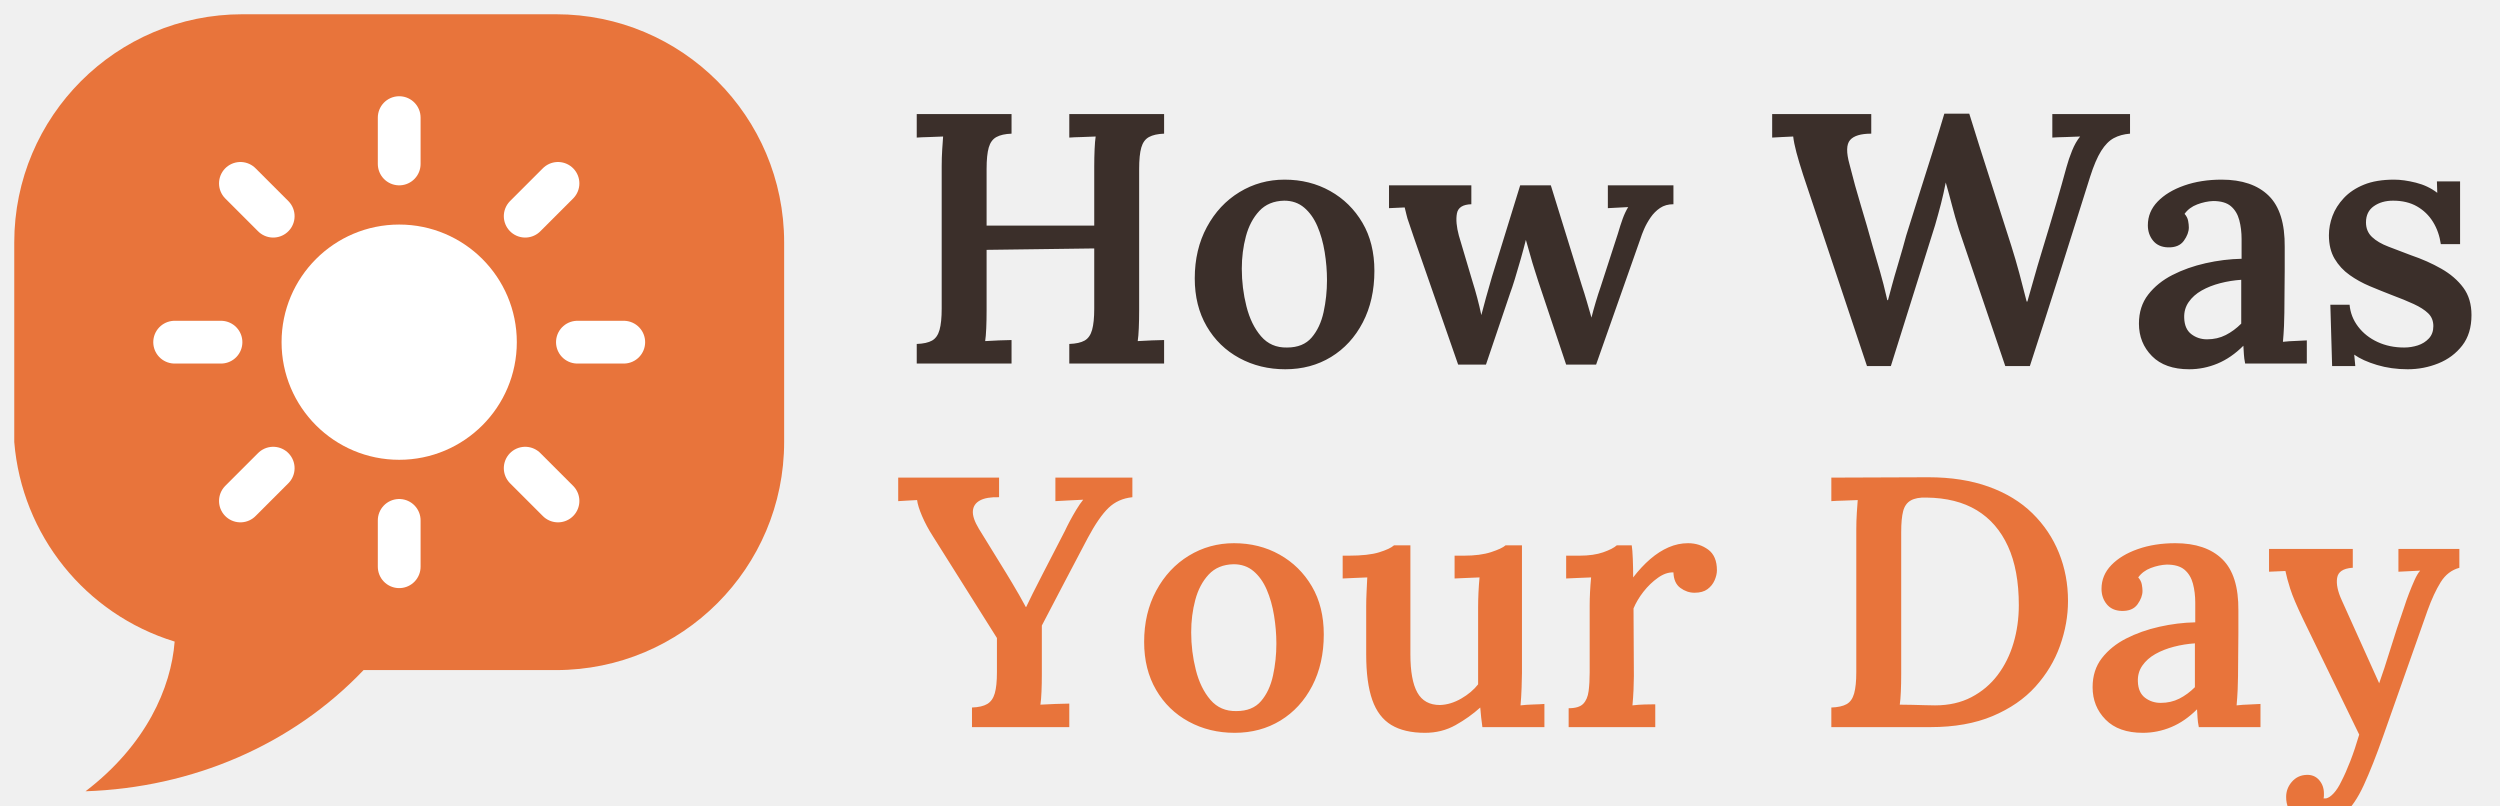
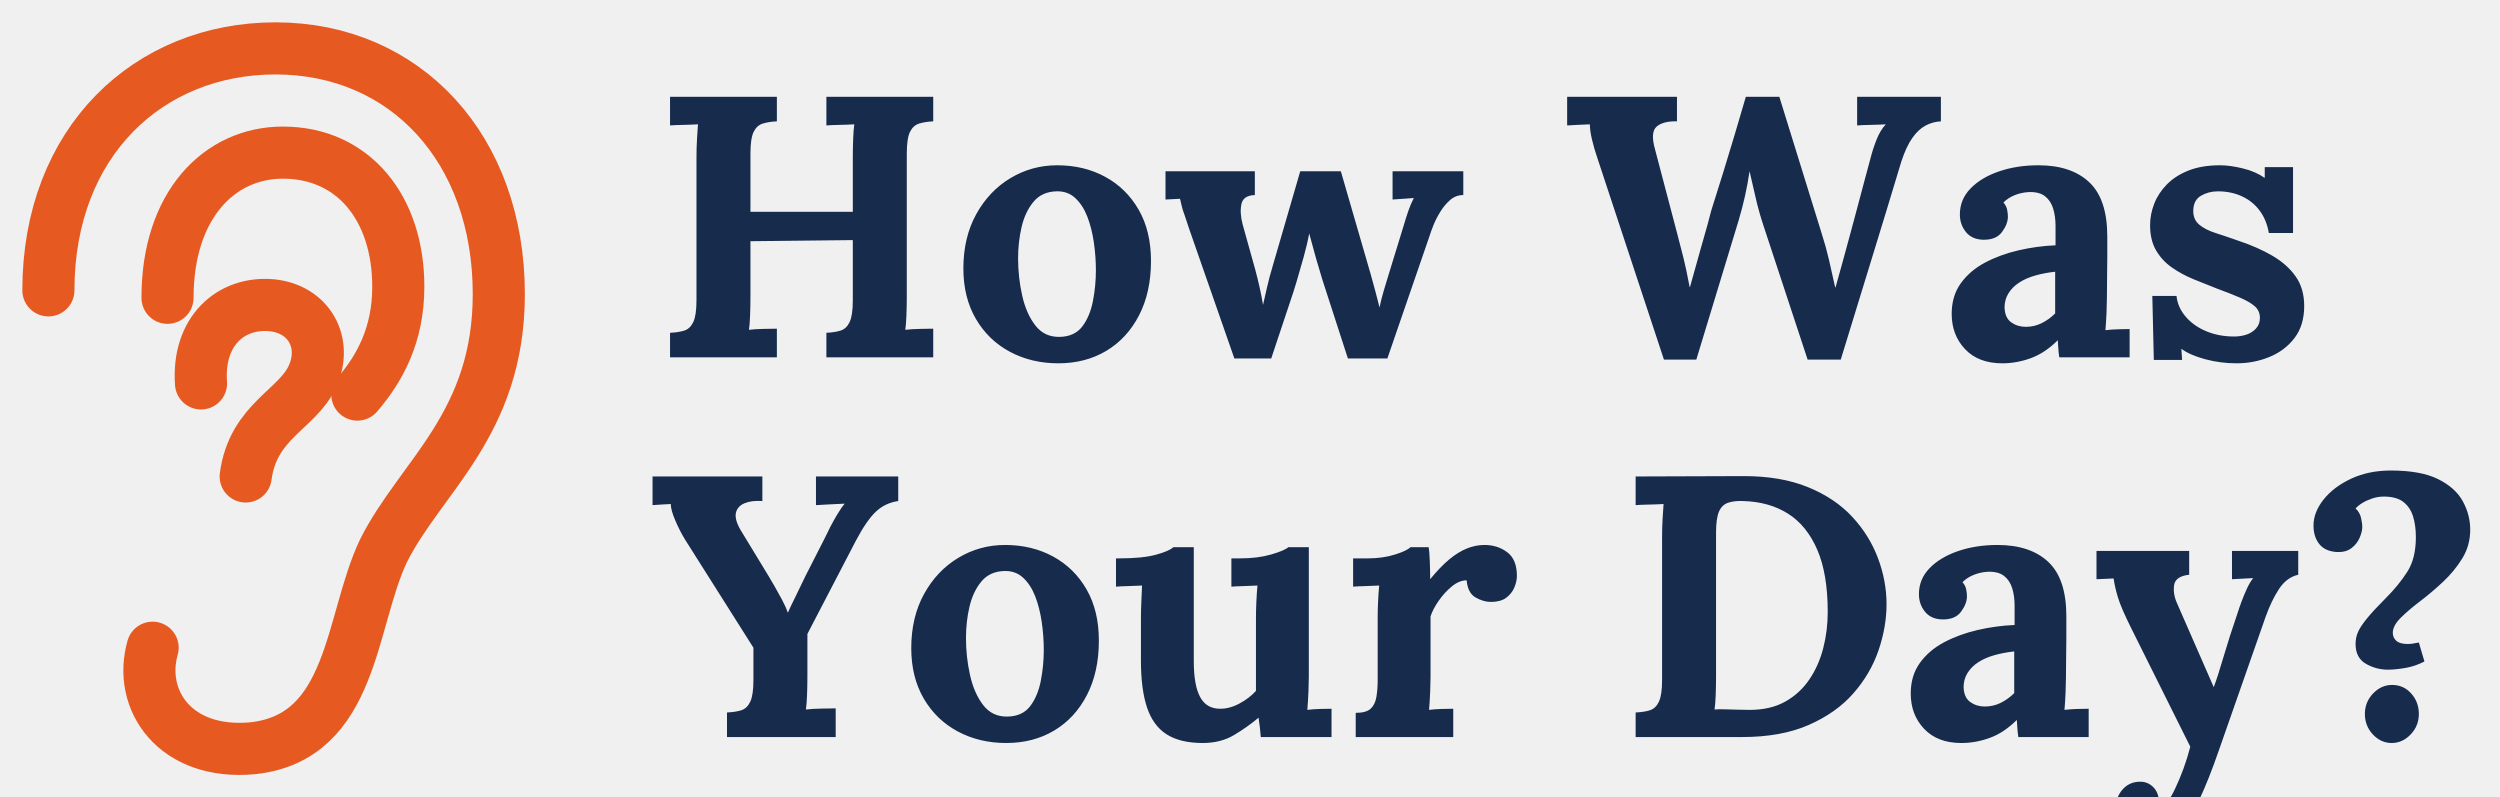
- <svg xmlns="http://www.w3.org/2000/svg" viewBox="32 32 1402.8 452" role="img" aria-label="How Was Your Day">
-   <path fill="#E8743B" d="M168 40H344A128 128 0 0 1 472 168V280A128 128 0 0 1 344 408H236C196 450 140 474 80 476C114 450 128 418 130 392A128 128 0 0 1 40 280V168A128 128 0 0 1 168 40Z" />
-   <path fill="#FFFFFF" d="M256 158A66 66 0 1 1 255.99 158Z" />
-   <path fill="none" stroke="#FFFFFF" stroke-width="24" stroke-linecap="round" d="M356.0 224.0L382.0 224.0M326.7 294.7L345.1 313.1M256.0 324.0L256.0 350.0M185.3 294.7L166.9 313.1M156.0 224.0L130.0 224.0M185.3 153.3L166.9 134.9M256.0 124.0L256.0 98.0M326.7 153.3L345.1 134.9" />
-   <path fill="#3B2F2A" d="M599.60 236L546.40 236L546.40 225Q552 224.80 555 223.10Q558 221.40 559.20 217.10Q560.40 212.80 560.40 205.20L560.40 205.20L560.40 125.40Q560.40 120.40 560.70 115.80Q561 111.20 561.20 108.60L561.20 108.60Q557.80 108.80 553.40 108.90Q549 109 546.40 109.20L546.40 109.20L546.40 96L599.60 96L599.60 107Q594.20 107.20 591.10 108.90Q588 110.60 586.80 114.80Q585.60 119 585.60 126.80L585.60 126.80L585.60 158.60L646 158.60L646 125.40Q646 120.40 646.20 115.80Q646.40 111.20 646.80 108.60L646.80 108.60Q643.40 108.80 639 108.90Q634.60 109 632 109.20L632 109.20L632 96L685.20 96L685.20 107Q679.80 107.20 676.70 108.90Q673.60 110.60 672.40 114.80Q671.20 119 671.20 126.80L671.20 126.80L671.20 206.20Q671.20 211.60 671 216.20Q670.80 220.80 670.40 223.40L670.40 223.40Q673.80 223.20 678.30 223Q682.80 222.80 685.20 222.80L685.20 222.80L685.20 236L632 236L632 225Q637.60 224.80 640.60 223.10Q643.60 221.40 644.80 217.10Q646 212.80 646 205.20L646 205.20L646 171.40L585.60 172.20L585.60 206.20Q585.60 211.60 585.40 216.20Q585.20 220.80 584.80 223.40L584.80 223.40Q588.20 223.20 592.60 223Q597 222.80 599.60 222.80L599.60 222.80L599.60 236ZM753.20 239.20L753.20 239.20Q739 239.20 727.40 232.90Q715.80 226.60 709.10 215.10Q702.40 203.60 702.40 188.20L702.40 188.20Q702.40 172 709.20 159.40Q716 146.80 727.50 139.80Q739 132.80 752.80 132.80L752.80 132.80Q767 132.80 778.40 139.20Q789.80 145.60 796.50 157Q803.20 168.40 803.20 184L803.20 184Q803.20 200.40 796.70 212.90Q790.20 225.40 778.90 232.30Q767.60 239.20 753.20 239.20ZM754.20 227L754.20 227Q763.20 227 768 221.40Q772.80 215.80 774.70 207.10Q776.60 198.40 776.60 189.20L776.60 189.20Q776.60 181.40 775.30 173.40Q774 165.40 771.20 158.90Q768.40 152.40 763.80 148.50Q759.20 144.60 752.60 144.60L752.60 144.60Q743.80 144.80 738.60 150.40Q733.40 156 731.10 164.60Q728.80 173.20 728.80 182.80L728.80 182.80Q728.80 193.60 731.40 203.90Q734 214.20 739.60 220.70Q745.20 227.20 754.20 227ZM865.80 236.60L850.20 236.60L825.20 164.80Q823.60 159.80 822.60 157.10Q821.60 154.40 821.20 152.50Q820.80 150.60 820.20 148.40L820.20 148.40L811.40 148.80L811.40 136L857.60 136L857.60 146.60Q850.40 146.80 849.50 151.80Q848.60 156.80 850.60 164.20L850.60 164.20L858.20 189.80Q859.60 194.20 860.90 199.10Q862.20 204 863.20 208.80L863.20 208.80Q864.40 204.20 865.80 199.10Q867.20 194 869.20 187.20L869.20 187.20L885 136L902.20 136L919.60 192.20Q921 196.40 922.40 201.20Q923.80 206 925 210.20L925 210.20Q926 206.20 927.40 201.50Q928.80 196.80 930.20 192.80L930.20 192.80L939.80 163.20Q941.20 158.40 942.50 154.80Q943.80 151.20 945.60 148.20L945.60 148.20L934.20 148.80L934.20 136L971 136L971 146.60Q966.60 146.60 963.50 148.70Q960.40 150.80 958.20 154Q956 157.20 954.60 160.40Q953.20 163.60 952.40 166.20L952.40 166.20L927.60 236.60L910.80 236.60L895.20 190Q894.40 187.40 893.10 183.40Q891.80 179.40 890.60 175Q889.40 170.60 888.20 166.60L888.20 166.60Q887 171.40 885.30 177.40Q883.60 183.40 882 188.60Q880.40 193.80 879.40 196.40L879.40 196.40L865.80 236.60ZM1093 237.40L1079.60 237.40L1043.80 130.20Q1041.40 122.80 1040 117.50Q1038.60 112.20 1038.20 108.60L1038.20 108.60Q1034.80 108.80 1031.90 108.90Q1029 109 1026.40 109.20L1026.40 109.20L1026.40 96L1082 96L1082 107Q1073.20 107 1070.10 110.60Q1067 114.20 1069.80 124.20L1069.80 124.20Q1072.80 136.20 1076.20 147.40Q1079.60 158.60 1082.80 170.20L1082.80 170.20Q1085 177.80 1086.90 184.30Q1088.80 190.80 1091 200.40L1091 200.40L1091.40 200.40Q1092.20 197.40 1093.60 192.20Q1095 187 1096.70 181.40Q1098.40 175.80 1099.70 171.10Q1101 166.40 1101.60 164.20L1101.60 164.20Q1105.60 151.40 1109.50 139.10Q1113.40 126.80 1116.90 115.70Q1120.40 104.60 1123 95.80L1123 95.80L1137 95.80Q1139.60 104.20 1142.60 113.70Q1145.60 123.20 1148.80 133.10Q1152 143 1155 152.50Q1158 162 1160.60 170L1160.60 170Q1163 177.60 1165.10 185.40Q1167.20 193.20 1169.20 201.20L1169.20 201.20L1169.60 201.20Q1171.40 195 1173.30 188.20Q1175.20 181.40 1177.40 174.20L1177.40 174.20Q1180 165.80 1182 159Q1184 152.20 1185.70 146.50Q1187.40 140.80 1188.80 135.70Q1190.20 130.60 1191.60 125.60L1191.60 125.60Q1192.80 121.20 1194.70 116.50Q1196.60 111.80 1199.20 108.60L1199.20 108.60Q1195.80 108.80 1191.10 108.90Q1186.40 109 1183.60 109.20L1183.60 109.20L1183.60 96L1227.20 96L1227.20 107Q1222 107.40 1218.10 109.50Q1214.20 111.60 1211 116.70Q1207.80 121.80 1204.80 131.20L1204.80 131.20Q1196.40 158 1188 184.50Q1179.60 211 1171 237.40L1171 237.40L1157.20 237.40L1131.20 160.80Q1129 153.80 1127.30 147.20Q1125.60 140.60 1123.80 134.40L1123.80 134.40Q1122.60 140.60 1121.10 146.40Q1119.60 152.20 1117.80 158.40L1117.80 158.40L1093 237.40ZM1326.40 236L1291.80 236Q1291.20 233 1291.10 230.90Q1291 228.80 1290.80 226L1290.80 226Q1284 232.80 1276.30 236Q1268.60 239.20 1260.40 239.20L1260.40 239.20Q1246.80 239.20 1239.50 231.80Q1232.20 224.40 1232.20 213.60L1232.20 213.60Q1232.20 204 1237.40 197.30Q1242.60 190.60 1251 186.30Q1259.40 182 1269.60 179.70Q1279.80 177.40 1289.80 177.20L1289.80 177.20L1289.80 166.20Q1289.80 160.40 1288.50 155.50Q1287.20 150.60 1283.80 147.70Q1280.40 144.80 1273.80 144.80L1273.80 144.80Q1269.40 145 1264.90 146.70Q1260.40 148.40 1257.80 152L1257.80 152Q1259.40 153.80 1259.80 155.90Q1260.20 158 1260.20 159.60L1260.20 159.60Q1260.20 163.20 1257.40 167.10Q1254.60 171 1248.40 170.80L1248.40 170.80Q1243 170.60 1240.10 167Q1237.20 163.40 1237.20 158.40L1237.20 158.40Q1237.20 150.80 1242.70 145.10Q1248.20 139.40 1257.60 136.10Q1267 132.80 1278.60 132.80L1278.60 132.80Q1295.80 132.80 1305 141.80Q1314.20 150.80 1314 170.60L1314 170.60L1314 183.20Q1314 189 1313.90 194.70Q1313.80 200.40 1313.80 207.40L1313.80 207.40Q1313.80 210.40 1313.60 214.90Q1313.40 219.40 1313 223.80L1313 223.80Q1316.60 223.40 1320.30 223.30Q1324 223.20 1326.40 223L1326.40 223L1326.40 236ZM1289.60 213.60L1289.60 189Q1283.60 189.40 1277.80 190.90Q1272 192.40 1267.40 195Q1262.80 197.60 1260.10 201.50Q1257.40 205.40 1257.60 210.40L1257.60 210.40Q1257.80 216.60 1261.60 219.50Q1265.40 222.40 1270.40 222.40L1270.40 222.40Q1276.20 222.40 1280.90 220Q1285.60 217.60 1289.60 213.60L1289.60 213.60ZM1383 239.20L1383 239.20Q1373.80 239.20 1365.80 236.80Q1357.80 234.40 1353 231L1353 231L1353.60 237.40L1340.60 237.40L1339.60 203L1350.40 203Q1351 209.80 1355.20 215.30Q1359.40 220.80 1366.10 223.90Q1372.80 227 1381 227L1381 227Q1385 227 1388.70 225.80Q1392.40 224.60 1394.90 221.90Q1397.40 219.20 1397.40 215L1397.40 215Q1397.40 210.60 1394.50 207.80Q1391.60 205 1386.40 202.60Q1381.20 200.20 1374.20 197.60L1374.20 197.60Q1368 195.20 1361.80 192.60Q1355.60 190 1350.40 186.30Q1345.20 182.60 1342 177.20Q1338.80 171.80 1338.80 164L1338.80 164Q1338.80 158.60 1340.80 153.20Q1342.80 147.80 1347.20 143.10Q1351.60 138.40 1358.50 135.60Q1365.40 132.80 1375.40 132.80L1375.40 132.80Q1380.80 132.80 1387.60 134.50Q1394.40 136.20 1399.60 140.20L1399.60 140.20L1399.40 133.80L1412.40 133.80L1412.40 169L1401.60 169Q1400.60 162 1397.20 156.50Q1393.80 151 1388.20 147.80Q1382.60 144.60 1374.80 144.60L1374.80 144.60Q1368.40 144.60 1364 147.70Q1359.60 150.80 1359.60 156.80L1359.60 156.80Q1359.60 161.80 1363 165Q1366.40 168.20 1372.20 170.40Q1378 172.60 1384.80 175.20L1384.80 175.20Q1394.20 178.40 1401.90 182.80Q1409.60 187.20 1414.20 193.40Q1418.80 199.60 1418.80 208.80L1418.80 208.80Q1418.80 219.20 1413.60 225.90Q1408.40 232.60 1400.20 235.90Q1392 239.20 1383 239.20Z" />
-   <path fill="#E8743B" d="M632 440L577.40 440L577.40 429Q583 428.80 586 427Q589 425.20 590.20 421Q591.40 416.80 591.40 409.20L591.40 409.20L591.40 390L555.40 332.80Q551.80 327.20 549.40 321.60Q547 316 546.60 312.60L546.60 312.60Q543.40 312.80 541 312.90Q538.60 313 536 313.20L536 313.20L536 300L592.60 300L592.60 311Q585.60 310.80 581.90 312.80Q578.20 314.80 577.90 318.70Q577.60 322.60 581.20 328.60L581.20 328.60L596.60 353.60Q597.80 355.60 599.80 358.90Q601.80 362.20 603.90 365.90Q606 369.60 607.60 372.60L607.60 372.60L607.80 372.60Q609.20 369.60 611.50 365Q613.80 360.40 617 354.20L617 354.20L629.60 329.80Q630.60 327.60 632.30 324.40Q634 321.20 636 317.90Q638 314.60 639.80 312.40L639.80 312.40Q636.40 312.60 631.70 312.80Q627 313 624.20 313.20L624.20 313.20L624.20 300L667.40 300L667.40 311Q659.40 311.80 654 317Q648.60 322.20 642.40 333.80L642.40 333.80Q635.80 346.40 629.30 358.70Q622.80 371 616.60 383L616.60 383L616.60 410.20Q616.60 415.60 616.40 420.20Q616.20 424.80 615.80 427.40L615.80 427.40Q619.40 427.20 624.30 427Q629.20 426.80 632 426.80L632 426.80L632 440ZM724.80 443.20L724.80 443.20Q710.60 443.20 699 436.90Q687.40 430.60 680.70 419.10Q674 407.60 674 392.20L674 392.20Q674 376 680.80 363.40Q687.60 350.80 699.10 343.80Q710.60 336.80 724.40 336.80L724.40 336.80Q738.60 336.80 750 343.20Q761.40 349.60 768.10 361Q774.80 372.40 774.80 388L774.80 388Q774.80 404.40 768.30 416.90Q761.80 429.40 750.50 436.30Q739.20 443.20 724.80 443.20ZM725.80 431L725.80 431Q734.80 431 739.60 425.40Q744.40 419.80 746.30 411.10Q748.20 402.40 748.20 393.20L748.20 393.20Q748.20 385.40 746.90 377.40Q745.60 369.40 742.80 362.90Q740 356.40 735.40 352.50Q730.80 348.60 724.20 348.60L724.20 348.60Q715.40 348.80 710.20 354.40Q705 360 702.70 368.60Q700.40 377.20 700.40 386.80L700.40 386.80Q700.40 397.60 703 407.90Q705.60 418.20 711.20 424.70Q716.80 431.20 725.80 431ZM831.60 443.20L831.60 443.20Q820 443.20 812.70 438.80Q805.40 434.40 802 424.70Q798.60 415 798.60 399.20L798.60 399.20L798.60 372Q798.60 368.60 798.80 364.40L798.80 364.40L799.20 356Q796 356.20 792 356.30Q788 356.40 785.40 356.60L785.40 356.60L785.40 343.80L788.80 343.80Q799.80 343.80 805.90 341.90Q812 340 814.20 338L814.20 338L823.40 338L823.40 399.20Q823.40 413.60 827.30 420.60Q831.20 427.60 840 427.60L840 427.60Q846 427.40 851.90 424Q857.80 420.60 861.40 416L861.40 416L861.40 372.80Q861.40 368.80 861.60 364.50Q861.80 360.20 862.20 356L862.20 356Q859 356.20 854.90 356.30Q850.80 356.40 848.20 356.60L848.20 356.60L848.20 343.80L853.40 343.80Q862.60 343.80 868.70 341.80Q874.80 339.80 876.80 338L876.80 338L886 338L886 409.80Q886 412.60 885.80 418Q885.60 423.40 885.20 427.80L885.20 427.80Q888.60 427.40 892.40 427.30Q896.20 427.20 898.60 427L898.60 427L898.60 440L863.80 440Q863.40 437.20 863.10 434.40Q862.80 431.60 862.60 429L862.60 429Q856.40 434.60 848.70 438.90Q841 443.20 831.60 443.20ZM912.20 440L912.20 429.40Q918.00 429.40 920.40 426.90Q922.80 424.40 923.40 419.80Q924.00 415.20 924.00 409.40L924.00 409.40L924.00 371.80Q924.00 368.20 924.20 364.20Q924.40 360.20 924.80 356L924.80 356Q921.40 356.20 917.40 356.30Q913.40 356.40 910.80 356.60L910.80 356.60L910.80 343.80L918.20 343.80Q926.20 343.80 931.60 341.90Q937.00 340 939.20 338L939.20 338L947.60 338Q948.00 340.40 948.20 345.60Q948.40 350.80 948.40 356L948.40 356Q953.00 350 958.00 345.70Q963.00 341.40 968.30 339.10Q973.60 336.80 979.20 336.80L979.20 336.80Q985.60 336.80 990.50 340.40Q995.40 344 995.40 352L995.40 352Q995.40 354.60 994.10 357.60Q992.80 360.60 990.10 362.60Q987.40 364.60 982.80 364.60L982.80 364.60Q978.60 364.60 974.90 361.90Q971.20 359.20 971.00 353.20L971.00 353.20Q966.80 353 962.30 356.20Q957.80 359.40 954.20 364Q950.60 368.60 948.60 373.40L948.60 373.40L948.80 411.40Q948.80 414.60 948.60 419.10Q948.40 423.60 948.00 427.80L948.00 427.80Q951.20 427.40 954.80 427.30Q958.40 427.20 960.80 427.20L960.80 427.20L960.80 440L912.20 440ZM1059.60 440L1059.60 429Q1065.20 428.80 1068.20 427.10Q1071.20 425.40 1072.40 421.10Q1073.60 416.80 1073.60 409.20L1073.60 409.20L1073.60 329.40Q1073.60 324.40 1073.90 319.80Q1074.20 315.20 1074.40 312.60L1074.40 312.60Q1071 312.80 1066.60 312.90Q1062.20 313 1059.60 313.20L1059.60 313.20L1059.60 300L1114 299.80Q1133.20 299.80 1147.90 305.10Q1162.60 310.40 1172.40 320Q1182.20 329.60 1187.30 342.20Q1192.40 354.80 1192.40 369.20L1192.40 369.20Q1192.40 381.80 1187.90 394.40Q1183.40 407 1174.10 417.30Q1164.80 427.60 1150.10 433.80Q1135.40 440 1115.20 440L1115.20 440L1059.60 440ZM1098.80 330.60L1098.80 410.20Q1098.80 415.60 1098.60 420.20Q1098.40 424.80 1098 427.40L1098 427.40Q1101.20 427.40 1105 427.50Q1108.80 427.60 1112.40 427.70Q1116 427.80 1117.80 427.80L1117.80 427.80Q1129.40 427.80 1138.20 423.20Q1147 418.60 1152.90 410.80Q1158.80 403 1161.80 392.90Q1164.80 382.80 1164.80 371.60L1164.80 371.60Q1164.80 351.80 1158.70 338.50Q1152.60 325.20 1141.20 318.30Q1129.80 311.40 1113 311.20L1113 311.20Q1107.40 311 1104.20 312.80Q1101 314.60 1099.90 318.80Q1098.80 323 1098.80 330.60L1098.80 330.60ZM1300.40 440L1265.80 440Q1265.20 437 1265.10 434.90Q1265 432.80 1264.80 430L1264.80 430Q1258 436.80 1250.30 440Q1242.60 443.20 1234.40 443.20L1234.40 443.20Q1220.80 443.20 1213.50 435.80Q1206.20 428.40 1206.20 417.60L1206.20 417.60Q1206.20 408 1211.40 401.30Q1216.60 394.60 1225 390.30Q1233.40 386 1243.60 383.70Q1253.80 381.40 1263.80 381.20L1263.80 381.20L1263.80 370.20Q1263.80 364.40 1262.50 359.50Q1261.20 354.60 1257.80 351.70Q1254.40 348.80 1247.80 348.80L1247.80 348.80Q1243.40 349 1238.90 350.70Q1234.40 352.40 1231.80 356L1231.80 356Q1233.40 357.80 1233.80 359.90Q1234.20 362 1234.20 363.60L1234.20 363.60Q1234.20 367.20 1231.40 371.10Q1228.60 375 1222.40 374.80L1222.40 374.80Q1217 374.60 1214.10 371Q1211.20 367.40 1211.20 362.40L1211.20 362.40Q1211.20 354.80 1216.70 349.10Q1222.20 343.40 1231.60 340.10Q1241 336.80 1252.60 336.80L1252.60 336.80Q1269.80 336.80 1279 345.80Q1288.20 354.80 1288 374.60L1288 374.60L1288 387.20Q1288 393 1287.90 398.70Q1287.80 404.40 1287.80 411.40L1287.80 411.40Q1287.80 414.40 1287.60 418.90Q1287.40 423.40 1287 427.80L1287 427.80Q1290.60 427.40 1294.30 427.30Q1298 427.20 1300.40 427L1300.40 427L1300.40 440ZM1263.60 417.60L1263.60 393Q1257.60 393.40 1251.80 394.90Q1246 396.40 1241.40 399Q1236.80 401.60 1234.10 405.50Q1231.40 409.40 1231.60 414.40L1231.60 414.40Q1231.80 420.60 1235.60 423.50Q1239.40 426.40 1244.40 426.40L1244.40 426.40Q1250.20 426.40 1254.90 424Q1259.60 421.60 1263.60 417.60L1263.60 417.60ZM1332 494.20L1332 494.20Q1324.80 494.20 1319.80 490.20Q1314.80 486.20 1314.80 479.20L1314.80 479.20Q1314.80 474.40 1318 470.70Q1321.20 467 1326.20 466.80L1326.20 466.80Q1330.60 466.60 1333.30 469.70Q1336 472.80 1336 477.20L1336 477.20L1336 478.40Q1336 479.20 1335.80 480L1335.80 480L1337.20 480Q1339.20 479.60 1341.50 477.10Q1343.80 474.60 1345.80 470.40L1345.80 470.40Q1348.20 465.80 1350.80 459.10Q1353.40 452.40 1355.80 444.20L1355.80 444.20L1324.40 379.60Q1319 368.40 1317.10 362.40Q1315.20 356.40 1314.40 352.40L1314.40 352.40L1305.20 352.80L1305.20 340L1352.20 340L1352.20 350.60L1351.80 350.60Q1344.20 351.20 1343.40 356.30Q1342.60 361.40 1346 368.80L1346 368.80L1367 415.40Q1369.80 407.60 1373.30 396.20Q1376.80 384.80 1381.20 372.20L1381.20 372.20Q1382.20 369 1383.70 365.10Q1385.20 361.20 1386.80 357.60Q1388.40 354 1390 352.20L1390 352.20L1377.80 352.80L1377.80 340L1412 340L1412 350.60Q1405.40 352.40 1401.50 358.70Q1397.60 365 1394.20 374.40L1394.20 374.40L1369.20 445.20Q1363.40 461.60 1358.40 472.50Q1353.40 483.40 1347.30 488.80Q1341.20 494.20 1332 494.20Z" />
+ <svg xmlns="http://www.w3.org/2000/svg" viewBox="132 44 1343.2 428" role="img" aria-label="How Was Your Day">
+   <g fill="none" stroke="#E65A22" stroke-width="28" stroke-linecap="round" stroke-linejoin="round">
+     <path d="M158 200C158 120 212 70 280 70C350 70 400 124 400 202C400 272 358 300 338 340C320 378 322 440 268 446C226 450 206 420 214 392" />
+     <path d="M222 204C222 154 250 126 284 126C322 126 346 156 346 198C346 224 336 242 324 256" />
+     <path d="M240 250C238 222 256 206 278 208C298 210 308 228 300 246C292 264 268 270 264 300" />
+   </g>
+   <path fill="#172B4D" d="M549.40 236L492 236L492 222.80Q496.60 222.60 499.70 221.60Q502.80 220.60 504.50 217Q506.20 213.40 506.20 205.40L506.20 205.40L506.20 128.80Q506.20 123.40 506.50 118.40Q506.80 113.40 507 110.80L507 110.80Q503.80 111 499 111.10Q494.20 111.20 492 111.40L492 111.40L492 96L549.40 96L549.40 109.20Q545 109.40 541.80 110.40Q538.60 111.40 536.90 114.90Q535.20 118.40 535.20 126.60L535.20 126.60L535.20 157.80L590.20 157.80L590.20 128.80Q590.20 123.40 590.40 118.40Q590.60 113.40 591 110.80L591 110.80Q587.80 111 583 111.10Q578.20 111.20 576 111.40L576 111.40L576 96L633.40 96L633.40 109.20Q629 109.40 625.80 110.40Q622.60 111.40 620.90 114.90Q619.20 118.40 619.20 126.60L619.20 126.60L619.20 203.20Q619.20 208.60 619 213.60Q618.80 218.60 618.40 221.20L618.40 221.20Q621.60 220.80 626.50 220.70Q631.40 220.60 633.40 220.60L633.40 220.60L633.40 236L576 236L576 222.80Q580.60 222.60 583.70 221.60Q586.80 220.60 588.50 217Q590.20 213.40 590.20 205.40L590.20 205.40L590.20 173L535.20 173.60L535.20 203.20Q535.20 208.60 535 213.60Q534.80 218.60 534.40 221.20L534.40 221.20Q537.60 220.80 542.50 220.70Q547.40 220.60 549.40 220.60L549.40 220.60L549.40 236ZM700.60 239.20L700.60 239.20Q686.20 239.20 674.60 233Q663 226.80 656.30 215.30Q649.60 203.80 649.60 188.20L649.60 188.20Q649.60 171.60 656.50 159.10Q663.40 146.60 674.90 139.70Q686.40 132.80 700 132.80L700 132.80Q714.40 132.80 725.80 139Q737.20 145.20 743.80 156.70Q750.40 168.20 750.40 184.20L750.40 184.20Q750.40 201 744 213.40Q737.60 225.80 726.40 232.50Q715.20 239.20 700.60 239.20ZM701.40 225L701.40 225Q709.40 224.80 713.50 219.40Q717.60 214 719.20 205.80Q720.80 197.60 720.80 189.20L720.80 189.20Q720.80 181.80 719.70 174.20Q718.60 166.60 716.20 160.40Q713.80 154.20 709.70 150.40Q705.60 146.60 699.60 146.80L699.60 146.80Q691.80 147 687.30 152.40Q682.80 157.80 680.90 165.90Q679 174 679 182.80L679 182.80Q679 193 681.20 202.80Q683.40 212.60 688.30 218.90Q693.20 225.20 701.40 225ZM815 236.60L795.20 236.60L771 167.20L768.40 159.40Q767.40 156.80 767 155Q766.60 153.20 766 150.80L766 150.80L758.20 151.20L758.20 136L806.20 136L806.20 148.80Q800 149 799 153.60Q798 158.20 799.60 164.40L799.60 164.40L806.40 188.80Q807.60 193.20 808.70 198.10Q809.80 203 810.60 207.80L810.60 207.80Q811.60 203.60 812.70 198.60Q813.80 193.60 816 186.20L816 186.20L830.60 136L852.40 136L868.40 191.20Q869.60 195.40 870.90 200.30Q872.20 205.20 873.20 209.20L873.20 209.20Q874 205.20 875.40 200.40Q876.80 195.60 878 191.80L878 191.80L885.80 166.40Q887.40 161 888.60 157.50Q889.80 154 891.60 150.40L891.60 150.40L880.20 151.20L880.20 136L918.20 136L918.20 148.80Q914.20 148.80 911.20 151.40Q908.20 154 905.90 157.70Q903.60 161.40 902.20 164.90Q900.80 168.40 900.20 170.40L900.20 170.40L877.40 236.60L856.20 236.60L842.40 194Q841.80 191.80 840.50 187.60Q839.20 183.40 837.90 178.50Q836.60 173.60 835.40 169.40L835.40 169.40Q834.40 175 832.40 182.20Q830.40 189.40 828.60 195.40Q826.80 201.40 826 203.60L826 203.60L815 236.60ZM1043.40 237.20L1026 237.20L990.40 129.40Q988.40 123.60 987.30 118.80Q986.20 114 986.20 110.80L986.20 110.80Q982.40 111 979.50 111.10Q976.60 111.20 974.00 111.40L974.00 111.40L974.00 96L1033 96L1033 109.20Q1025.60 109 1022.10 112Q1018.60 115 1021.20 124.20L1021.20 124.20L1033.20 169.80Q1035 176.60 1036.50 182.60Q1038 188.60 1039.80 198.20L1039.80 198.20L1040 198.20Q1040.80 195.40 1042.40 189.60Q1044 183.80 1045.90 177.10Q1047.80 170.40 1049.40 164.80L1049.40 164.80L1051.40 157.20Q1054.60 147 1057.80 136.80L1057.80 136.80L1064 116.40Q1067 106.20 1070 96L1070 96L1088 96Q1090.80 105.20 1093.70 114.40Q1096.60 123.60 1099.40 132.80Q1102.20 142 1105.10 151.20Q1108 160.40 1110.80 169.60L1110.80 169.60Q1113 176.40 1114.70 183.70Q1116.40 191 1118 198.40L1118 198.40L1118.20 198.40Q1120 192 1121.90 185.10Q1123.80 178.20 1125.80 170.80L1125.80 170.80L1128.60 160.40Q1130 155.20 1131.40 149.90Q1132.80 144.60 1134.20 139.40L1134.20 139.40L1137 129Q1138.20 124.20 1140.20 119.10Q1142.20 114 1145.20 110.80L1145.20 110.80Q1142 111 1137 111.10Q1132 111.20 1129.80 111.40L1129.80 111.40L1129.80 96L1174.80 96L1174.80 109.20Q1170.40 109.40 1166.50 111.50Q1162.60 113.60 1159.40 118.20Q1156.20 122.80 1153.60 130.60L1153.60 130.60Q1145.60 157.20 1137.40 183.80Q1129.20 210.40 1121 237.20L1121 237.20L1103.20 237.20L1079.60 165.60Q1077 157.80 1075.30 150.30Q1073.60 142.80 1072 136L1072 136Q1071 142.80 1069.60 149.10Q1068.20 155.40 1066.20 162.20L1066.20 162.20L1043.40 237.20ZM1276.20 236L1238.40 236Q1238.00 233.20 1237.90 231.30Q1237.80 229.40 1237.60 226.80L1237.60 226.80Q1230.80 233.60 1223.20 236.40Q1215.60 239.20 1207.80 239.20L1207.80 239.20Q1195.00 239.20 1187.80 231.60Q1180.60 224 1180.60 212.60L1180.60 212.60Q1180.60 203 1185.50 196.20Q1190.40 189.40 1198.50 185.10Q1206.60 180.80 1216.50 178.50Q1226.40 176.20 1236.40 175.80L1236.40 175.80L1236.40 165.40Q1236.40 160.20 1235.10 156Q1233.80 151.80 1230.70 149.40Q1227.60 147 1222.00 147.20L1222.00 147.20Q1218.20 147.40 1214.60 148.80Q1211.00 150.20 1208.40 152.80L1208.40 152.80Q1210.00 154.60 1210.40 156.70Q1210.80 158.80 1210.80 160.40L1210.80 160.40Q1210.80 164.40 1207.60 168.70Q1204.40 173 1197.40 172.80L1197.40 172.80Q1191.40 172.60 1188.20 168.60Q1185.00 164.60 1185.00 159.20L1185.00 159.20Q1185.00 151.20 1190.70 145.30Q1196.40 139.40 1206.00 136.10Q1215.60 132.80 1227.20 132.80L1227.20 132.80Q1244.80 132.80 1254.50 141.90Q1264.20 151 1264.20 171L1264.20 171L1264.20 182.60Q1264.20 187.40 1264.10 192.20Q1264.00 197 1264.00 203.80L1264.00 203.80Q1264.00 206.60 1263.80 211.70Q1263.60 216.80 1263.20 221.40L1263.20 221.40Q1266.60 221 1270.40 220.90Q1274.20 220.80 1276.20 220.80L1276.20 220.80L1276.20 236ZM1236.20 212.40L1236.20 190Q1230.60 190.60 1225.60 192Q1220.60 193.40 1216.90 195.80Q1213.20 198.20 1211.10 201.60Q1209.00 205 1209.00 209.20L1209.00 209.20Q1209.20 214.80 1212.60 217.20Q1216.00 219.60 1220.40 219.60L1220.40 219.60Q1225.00 219.60 1229.00 217.60Q1233.00 215.60 1236.20 212.40L1236.20 212.40ZM1333.60 239.20L1333.60 239.20Q1325 239.20 1316.80 237Q1308.60 234.80 1304 231.40L1304 231.40L1304.40 237.40L1289.20 237.40L1288.40 203L1301.40 203Q1302 209 1306.20 214Q1310.40 219 1317.20 221.90Q1324 224.80 1332.40 224.80L1332.40 224.80Q1335.80 224.80 1338.90 223.80Q1342 222.80 1344.10 220.50Q1346.20 218.20 1346.20 214.80L1346.20 214.80Q1346.20 211 1343.50 208.60Q1340.80 206.20 1335.70 204Q1330.60 201.80 1323 199L1323 199Q1316.80 196.60 1310.50 194Q1304.20 191.40 1298.90 187.70Q1293.60 184 1290.40 178.50Q1287.20 173 1287.20 165L1287.20 165Q1287.20 159.20 1289.40 153.50Q1291.60 147.80 1296.20 143.10Q1300.80 138.40 1307.90 135.60Q1315 132.80 1324.80 132.80L1324.80 132.80Q1330.20 132.80 1337.10 134.50Q1344 136.20 1348.80 139.60L1348.80 139.60L1348.80 133.80L1364 133.80L1364 169.20L1351 169.20Q1349.80 162.20 1346.10 157.20Q1342.40 152.20 1336.60 149.50Q1330.80 146.80 1323.60 146.80L1323.60 146.80Q1318.60 146.80 1314.50 149.20Q1310.40 151.60 1310.40 157.40L1310.40 157.40Q1310.40 162 1313.60 164.70Q1316.80 167.40 1322.40 169.20Q1328 171 1334.80 173.40L1334.80 173.40Q1345 176.80 1352.90 181.40Q1360.80 186 1365.40 192.50Q1370 199 1370 208.40L1370 208.40Q1370 218.80 1364.80 225.60Q1359.60 232.40 1351.30 235.80Q1343 239.20 1333.60 239.20Z" />
+   <path fill="#172B4D" d="M581 440L522.60 440L522.60 426.80Q527.20 426.60 530.30 425.60Q533.40 424.60 535.10 421Q536.80 417.40 536.80 409.40L536.80 409.40L536.80 392L500 333.80Q497.20 329.20 494.80 323.60Q492.40 318 492.40 314.80L492.40 314.80Q489.20 315 487 315.10Q484.80 315.20 482.60 315.40L482.60 315.40L482.60 300L541.60 300L541.60 313.20Q535.80 312.80 532 314.40Q528.20 316 527.40 319.50Q526.60 323 529.80 328.60L529.80 328.60L545 353.60Q546 355.20 548 358.70Q550 362.20 552.10 366.10Q554.20 370 555.20 373L555.20 373L555.40 373Q556.40 370.60 558.80 365.80Q561.20 361 564.80 353.40L564.80 353.40L575.20 333Q576.20 330.80 578 327.30Q579.80 323.80 581.90 320.30Q584 316.80 585.80 314.60L585.80 314.60Q582.60 314.80 577.60 315Q572.60 315.20 570.40 315.40L570.40 315.40L570.40 300L614.60 300L614.60 313.20Q607.60 314.20 602.60 318.90Q597.60 323.60 591.80 334.60L591.80 334.60Q585.40 347 578.80 359.60Q572.20 372.20 565.80 384.60L565.80 384.60L565.80 407.20Q565.80 412.60 565.60 417.60Q565.40 422.60 565 425.20L565 425.20Q568.40 424.80 573.70 424.70Q579 424.60 581 424.60L581 424.60L581 440ZM672.60 443.20L672.60 443.20Q658.20 443.20 646.60 437Q635 430.80 628.30 419.30Q621.60 407.80 621.60 392.20L621.60 392.20Q621.60 375.60 628.50 363.10Q635.40 350.60 646.90 343.70Q658.40 336.80 672 336.80L672 336.80Q686.40 336.80 697.80 343Q709.20 349.20 715.80 360.70Q722.40 372.20 722.40 388.20L722.40 388.20Q722.40 405 716 417.40Q709.60 429.80 698.40 436.50Q687.20 443.20 672.60 443.20ZM673.40 429L673.40 429Q681.40 428.80 685.50 423.40Q689.60 418 691.20 409.80Q692.80 401.60 692.80 393.20L692.80 393.20Q692.80 385.80 691.70 378.20Q690.60 370.60 688.20 364.40Q685.80 358.20 681.70 354.40Q677.60 350.60 671.60 350.80L671.60 350.80Q663.80 351 659.30 356.40Q654.80 361.80 652.90 369.90Q651 378 651 386.80L651 386.80Q651 397 653.20 406.80Q655.40 416.60 660.30 422.90Q665.20 429.20 673.40 429ZM778.20 443.20L778.20 443.20Q766.20 443.20 758.90 438.60Q751.60 434 748.30 424.20Q745 414.40 745 399L745 399L745 376Q745 372.40 745.20 367.70Q745.40 363 745.60 358.60L745.60 358.60Q742.40 358.80 738.10 358.90Q733.80 359 731.60 359.20L731.60 359.20L731.60 344L733.60 344Q746 344 753.20 342Q760.40 340 762.40 338L762.40 338L773.40 338L773.40 399.20Q773.40 412.20 776.80 418.50Q780.20 424.80 787.60 424.80L787.60 424.80Q792.80 424.80 798.10 421.90Q803.40 419 806.80 415.20L806.80 415.20L806.80 376Q806.80 372.40 807 367.70Q807.20 363 807.60 358.60L807.60 358.60Q804.40 358.80 800.10 358.90Q795.80 359 793.60 359.20L793.60 359.20L793.60 344L798.40 344Q807.80 344 815 341.90Q822.20 339.80 824.20 338L824.20 338L835.20 338L835.20 407.80Q835.20 410.60 835 415.70Q834.80 420.80 834.40 425.40L834.40 425.40Q837.60 425 841.50 424.90Q845.40 424.80 847.40 424.80L847.40 424.80L847.40 440L809.40 440Q809.20 437.40 808.90 434.80Q808.60 432.20 808.20 429.60L808.20 429.60Q802 434.80 794.90 439Q787.80 443.20 778.20 443.20ZM860.40 440L860.40 427Q866 427 868.40 424.80Q870.80 422.60 871.50 418.50Q872.20 414.40 872.20 409.20L872.20 409.20L872.20 375.60Q872.20 372 872.40 367.50Q872.60 363 873 358.60L873 358.60Q869.80 358.80 865.50 358.90Q861.20 359 859 359.20L859 359.20L859 344L867 344Q874.80 344 881.30 342Q887.80 340 889.80 338L889.80 338L899.60 338Q900 340 900.20 345.50Q900.40 351 900.40 355.20L900.40 355.20Q905.80 348.60 910.60 344.60Q915.40 340.60 920.10 338.70Q924.80 336.80 929.60 336.80L929.60 336.80Q936.60 336.80 941.80 340.70Q947 344.60 947 353.40L947 353.40Q947 356.40 945.60 359.70Q944.20 363 941.20 365.20Q938.20 367.40 933 367.40L933 367.40Q929 367.40 924.80 365Q920.60 362.60 920 355.80L920 355.80Q916 355.80 912 359.10Q908 362.40 904.90 366.90Q901.80 371.40 900.60 375.20L900.60 375.20L900.60 407.80Q900.60 410.60 900.40 415.70Q900.20 420.80 899.80 425.40L899.80 425.40Q903 425 906.90 424.90Q910.80 424.80 912.80 424.80L912.80 424.80L912.80 440L860.40 440ZM1010.80 440L1010.80 426.80Q1015.40 426.60 1018.50 425.60Q1021.60 424.60 1023.30 421Q1025 417.40 1025 409.40L1025 409.40L1025 332.80Q1025 327.40 1025.30 322.40Q1025.60 317.40 1025.80 314.80L1025.80 314.80Q1022.60 315 1017.80 315.10Q1013.00 315.20 1010.80 315.40L1010.80 315.40L1010.80 300L1069 299.80Q1088.80 299.80 1103.30 305.70Q1117.80 311.60 1127.10 321.60Q1136.40 331.60 1141 343.90Q1145.60 356.20 1145.60 368.60L1145.60 368.60Q1145.60 380.80 1141.30 393.40Q1137 406 1127.80 416.50Q1118.60 427 1103.80 433.50Q1089 440 1068 440L1068 440L1010.80 440ZM1054 330.20L1054 407.20Q1054 412.60 1053.80 417.60Q1053.60 422.60 1053.20 425.20L1053.20 425.20Q1055.20 425 1058.70 425.10Q1062.20 425.20 1066 425.30Q1069.80 425.40 1072.20 425.40L1072.20 425.40Q1083.20 425.40 1091.10 421Q1099 416.60 1104.10 409.10Q1109.20 401.60 1111.60 392.20Q1114 382.80 1114 372.80L1114 372.80Q1114 352.40 1108.40 339.40Q1102.80 326.40 1092.70 320Q1082.60 313.60 1068.60 313.20L1068.60 313.20Q1063.80 313 1060.50 314.10Q1057.20 315.20 1055.60 318.80Q1054 322.40 1054 330.20L1054 330.20ZM1254.20 440L1216.40 440Q1216.00 437.20 1215.90 435.30Q1215.80 433.40 1215.60 430.80L1215.60 430.80Q1208.80 437.60 1201.20 440.40Q1193.60 443.20 1185.80 443.20L1185.80 443.20Q1173.00 443.20 1165.80 435.60Q1158.60 428 1158.60 416.60L1158.60 416.60Q1158.60 407 1163.50 400.20Q1168.40 393.40 1176.50 389.10Q1184.60 384.80 1194.50 382.50Q1204.40 380.20 1214.40 379.80L1214.40 379.80L1214.40 369.40Q1214.40 364.20 1213.10 360Q1211.80 355.80 1208.70 353.40Q1205.60 351 1200.00 351.20L1200.00 351.20Q1196.20 351.40 1192.60 352.80Q1189.00 354.20 1186.40 356.80L1186.40 356.80Q1188.00 358.60 1188.40 360.70Q1188.80 362.80 1188.80 364.40L1188.80 364.40Q1188.80 368.40 1185.60 372.70Q1182.40 377 1175.40 376.80L1175.40 376.80Q1169.40 376.60 1166.20 372.60Q1163.00 368.60 1163.00 363.20L1163.00 363.20Q1163.00 355.20 1168.70 349.30Q1174.40 343.40 1184.00 340.10Q1193.60 336.80 1205.20 336.80L1205.20 336.80Q1222.80 336.80 1232.50 345.90Q1242.20 355 1242.20 375L1242.20 375L1242.20 386.60Q1242.20 391.40 1242.10 396.20Q1242.00 401 1242.00 407.80L1242.00 407.80Q1242.00 410.60 1241.80 415.70Q1241.60 420.80 1241.20 425.40L1241.20 425.40Q1244.60 425 1248.40 424.90Q1252.20 424.80 1254.20 424.80L1254.20 424.80L1254.20 440ZM1214.20 416.40L1214.20 394Q1208.60 394.60 1203.60 396Q1198.60 397.40 1194.90 399.80Q1191.20 402.20 1189.10 405.60Q1187.00 409 1187.00 413.20L1187.00 413.20Q1187.20 418.80 1190.60 421.20Q1194.00 423.60 1198.40 423.60L1198.40 423.60Q1203.00 423.60 1207.00 421.60Q1211.00 419.60 1214.20 416.40L1214.20 416.40ZM1287 494.20L1287 494.20Q1279.40 494.20 1274.10 489.70Q1268.80 485.20 1268.80 477.80L1268.80 477.80Q1268.80 472.40 1272.30 468.30Q1275.80 464.20 1281.40 464L1281.40 464Q1285.80 463.80 1288.90 466.90Q1292 470 1292 475.40L1292 475.40L1292 476.60Q1292 477.20 1291.80 478L1291.80 478Q1292.20 478 1292.80 477.80L1292.80 477.80Q1294.60 477.20 1296.70 474.50Q1298.80 471.80 1300.80 467.40L1300.80 467.40Q1303 462.80 1305.10 457.10Q1307.20 451.40 1308.80 445.20L1308.80 445.20L1277.20 381.80Q1271.60 370.60 1269.90 364.90Q1268.20 359.20 1267.60 354.80L1267.60 354.80L1258.40 355.20L1258.40 340L1308.20 340L1308.20 352.80Q1300.80 353.60 1300.10 358.40Q1299.40 363.20 1301.80 368.40L1301.80 368.40L1321.40 413.20Q1323.40 408 1326.60 397.10Q1329.80 386.20 1334.20 373.40L1334.20 373.40Q1335 370.80 1336.30 367.30Q1337.60 363.80 1339.20 360.30Q1340.80 356.80 1342.60 354.60L1342.60 354.60L1331.20 355.20L1331.20 340L1366.80 340L1366.80 352.80Q1360.60 354.20 1356.50 360.40Q1352.40 366.60 1349.20 375.60L1349.20 375.60L1324.20 447Q1318.60 463.20 1313.60 473.70Q1308.60 484.20 1302.40 489.20Q1296.20 494.20 1287 494.20ZM1415.00 403.80L1415.00 403.80Q1408.60 403.80 1403.10 400.60Q1397.60 397.40 1397.60 390L1397.60 390Q1397.60 386.60 1398.90 383.60Q1400.20 380.60 1403.70 376.30Q1407.20 372 1413.80 365.40L1413.80 365.40Q1420.80 358.40 1425.40 351.20Q1430.00 344 1430.00 332.60L1430.00 332.60Q1430.00 326.40 1428.50 321.50Q1427.00 316.60 1423.30 313.70Q1419.60 310.80 1412.80 310.80L1412.80 310.80Q1409.60 310.80 1406.60 311.80Q1403.60 312.80 1401.30 314.20Q1399.00 315.60 1397.60 317.20L1397.60 317.20Q1399.80 319.20 1400.50 322.10Q1401.20 325 1401.20 327.20L1401.20 327.20Q1401.20 329.60 1399.80 332.90Q1398.40 336.20 1395.40 338.50Q1392.40 340.80 1387.60 340.60L1387.60 340.60Q1381.20 340.20 1378.10 336.30Q1375.00 332.40 1375.00 326.40L1375.00 326.40Q1375.00 319.20 1380.40 312.40Q1385.80 305.60 1395.20 301.20Q1404.60 296.80 1416.60 296.80L1416.60 296.80Q1432.60 296.80 1441.90 301.40Q1451.20 306 1455.20 313.30Q1459.20 320.60 1459.20 328.60L1459.20 328.60Q1459.20 337 1455.00 343.90Q1450.80 350.80 1444.60 356.60Q1438.40 362.40 1432.20 367.10Q1426.00 371.80 1421.80 376Q1417.60 380.20 1417.60 384L1417.60 384Q1417.60 386.60 1419.50 388.30Q1421.40 390 1425.60 390L1425.60 390Q1426.80 390 1428.30 389.80Q1429.80 389.60 1431.60 389.20L1431.60 389.20L1434.60 399.40Q1429.60 402 1424.20 402.90Q1418.80 403.80 1415.00 403.80ZM1417.00 443.20L1417.00 443.20Q1411.20 443.20 1406.90 438.60Q1402.60 434 1402.60 427.60L1402.60 427.60Q1402.60 421.20 1407.00 416.60Q1411.40 412 1417.20 412L1417.20 412Q1423.40 412 1427.50 416.60Q1431.60 421.20 1431.60 427.60L1431.60 427.60Q1431.60 434 1427.20 438.60Q1422.80 443.20 1417.00 443.20Z" />
</svg>
